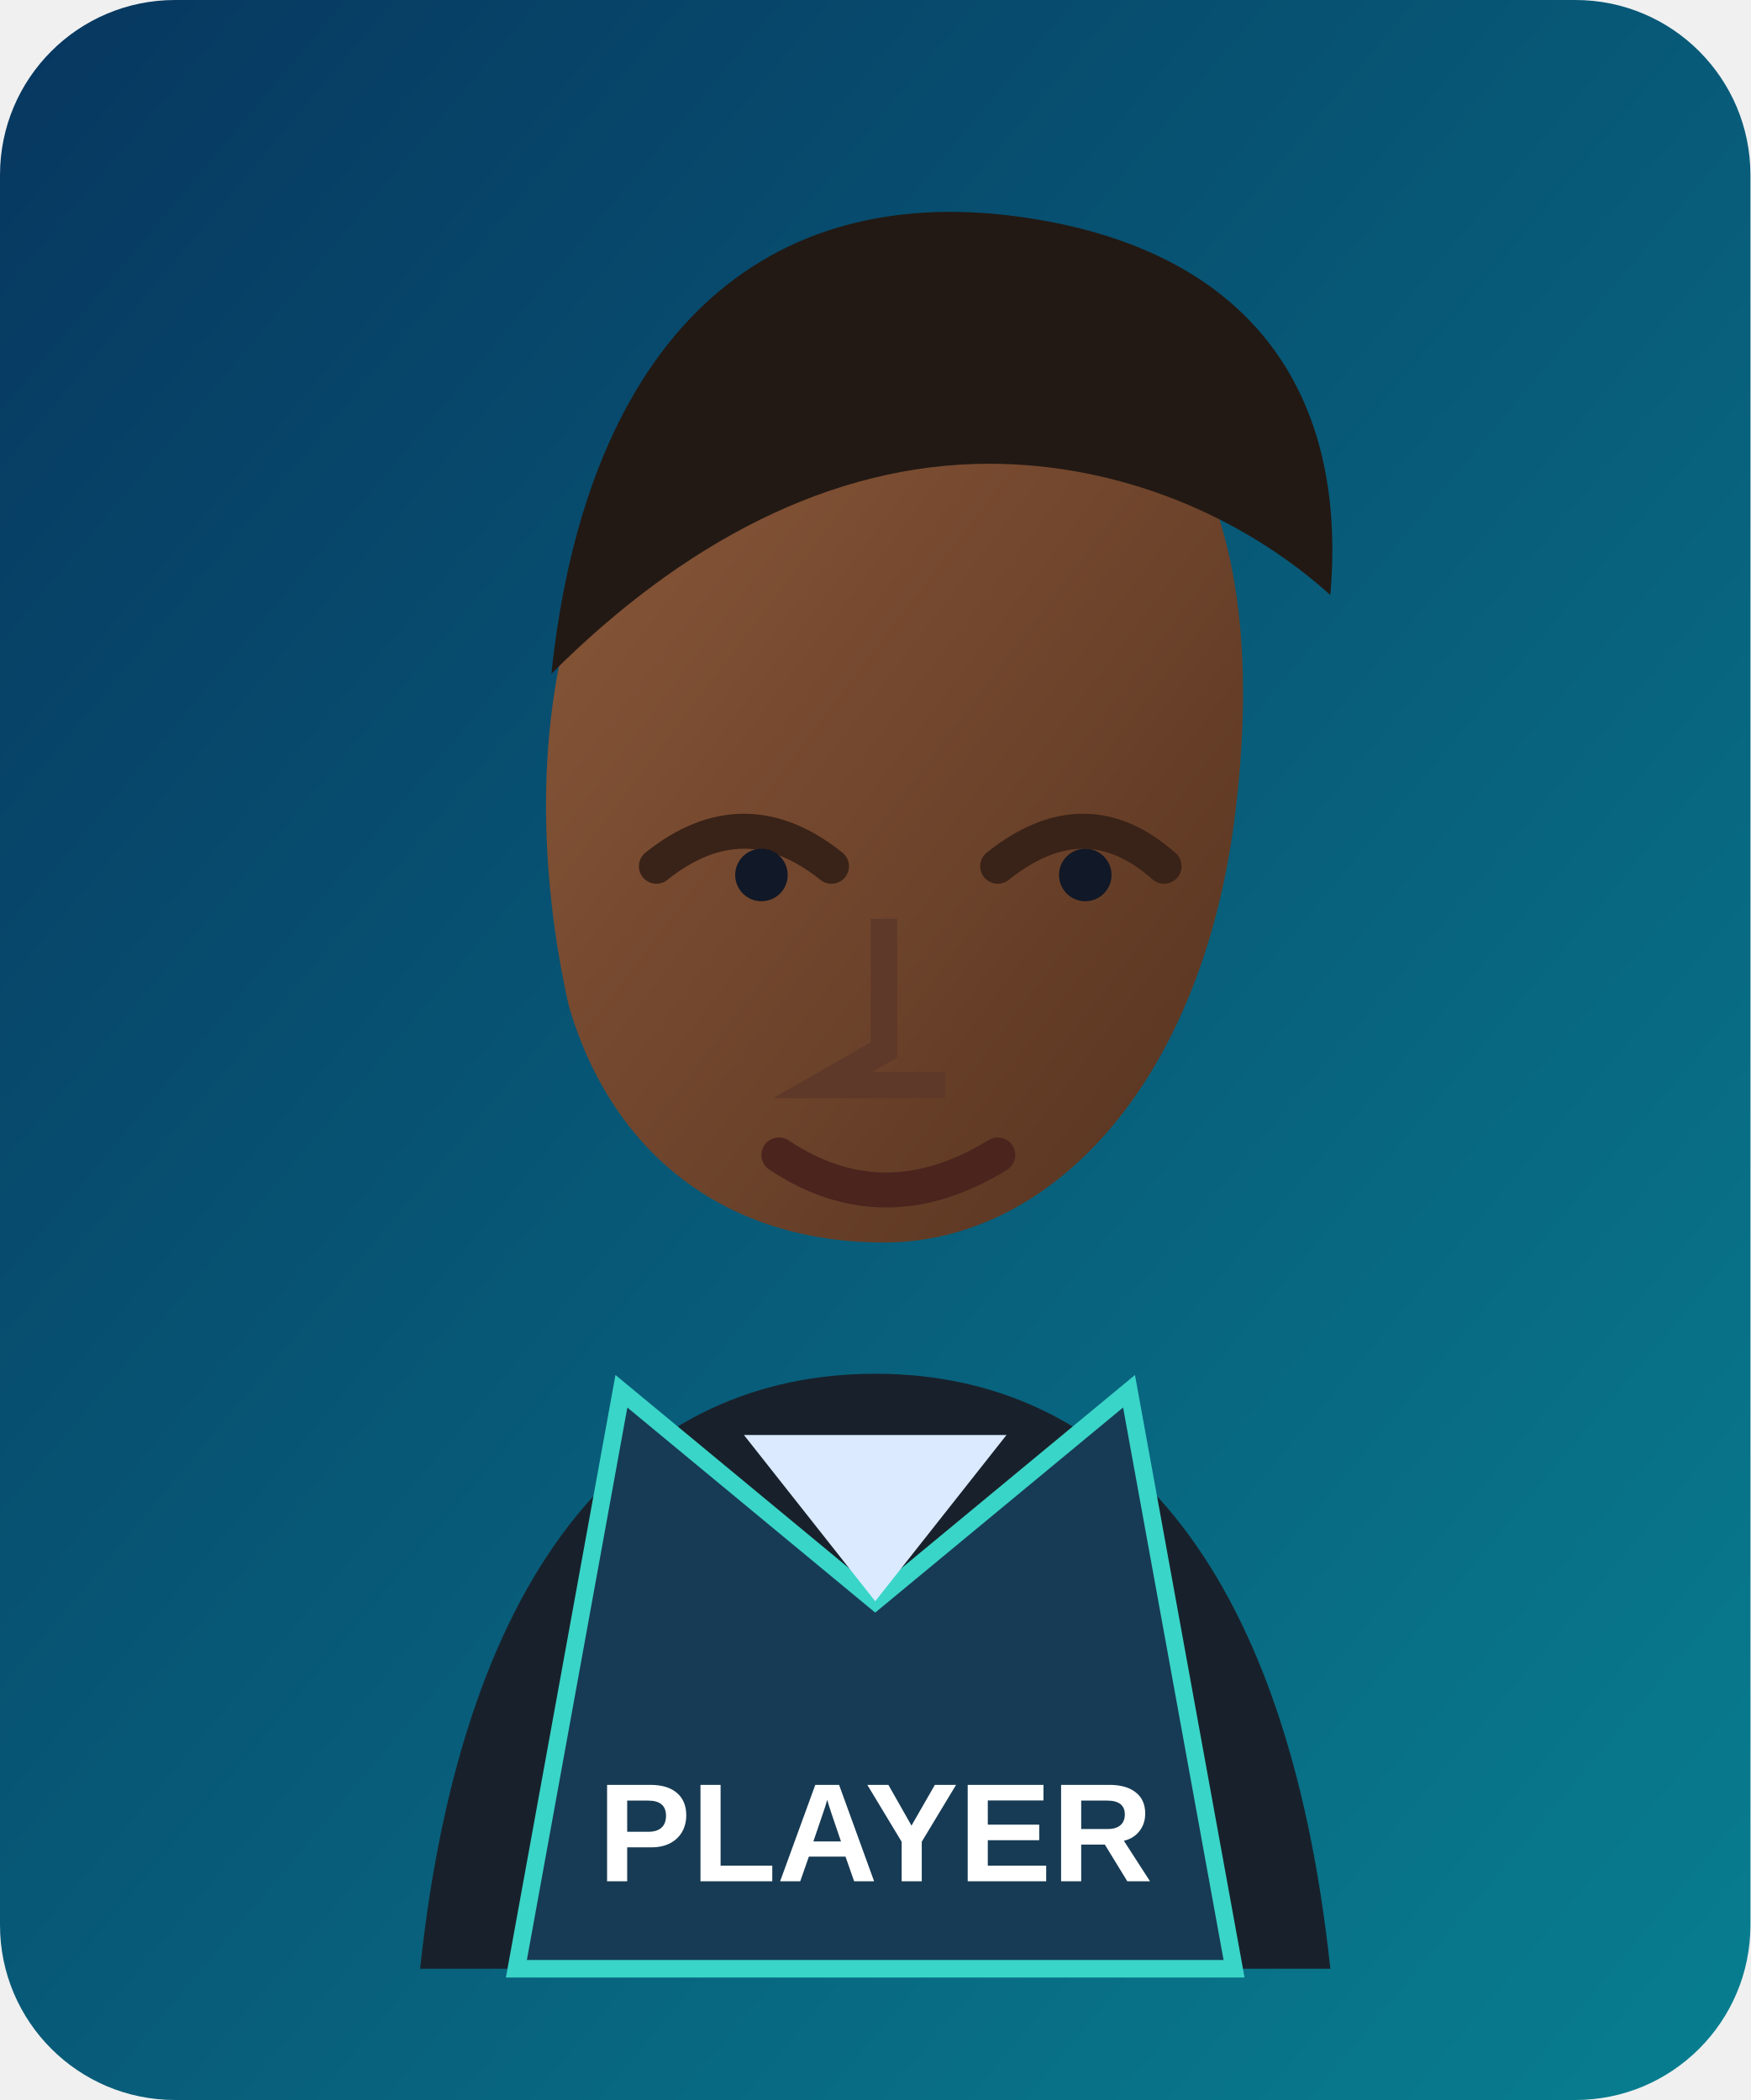
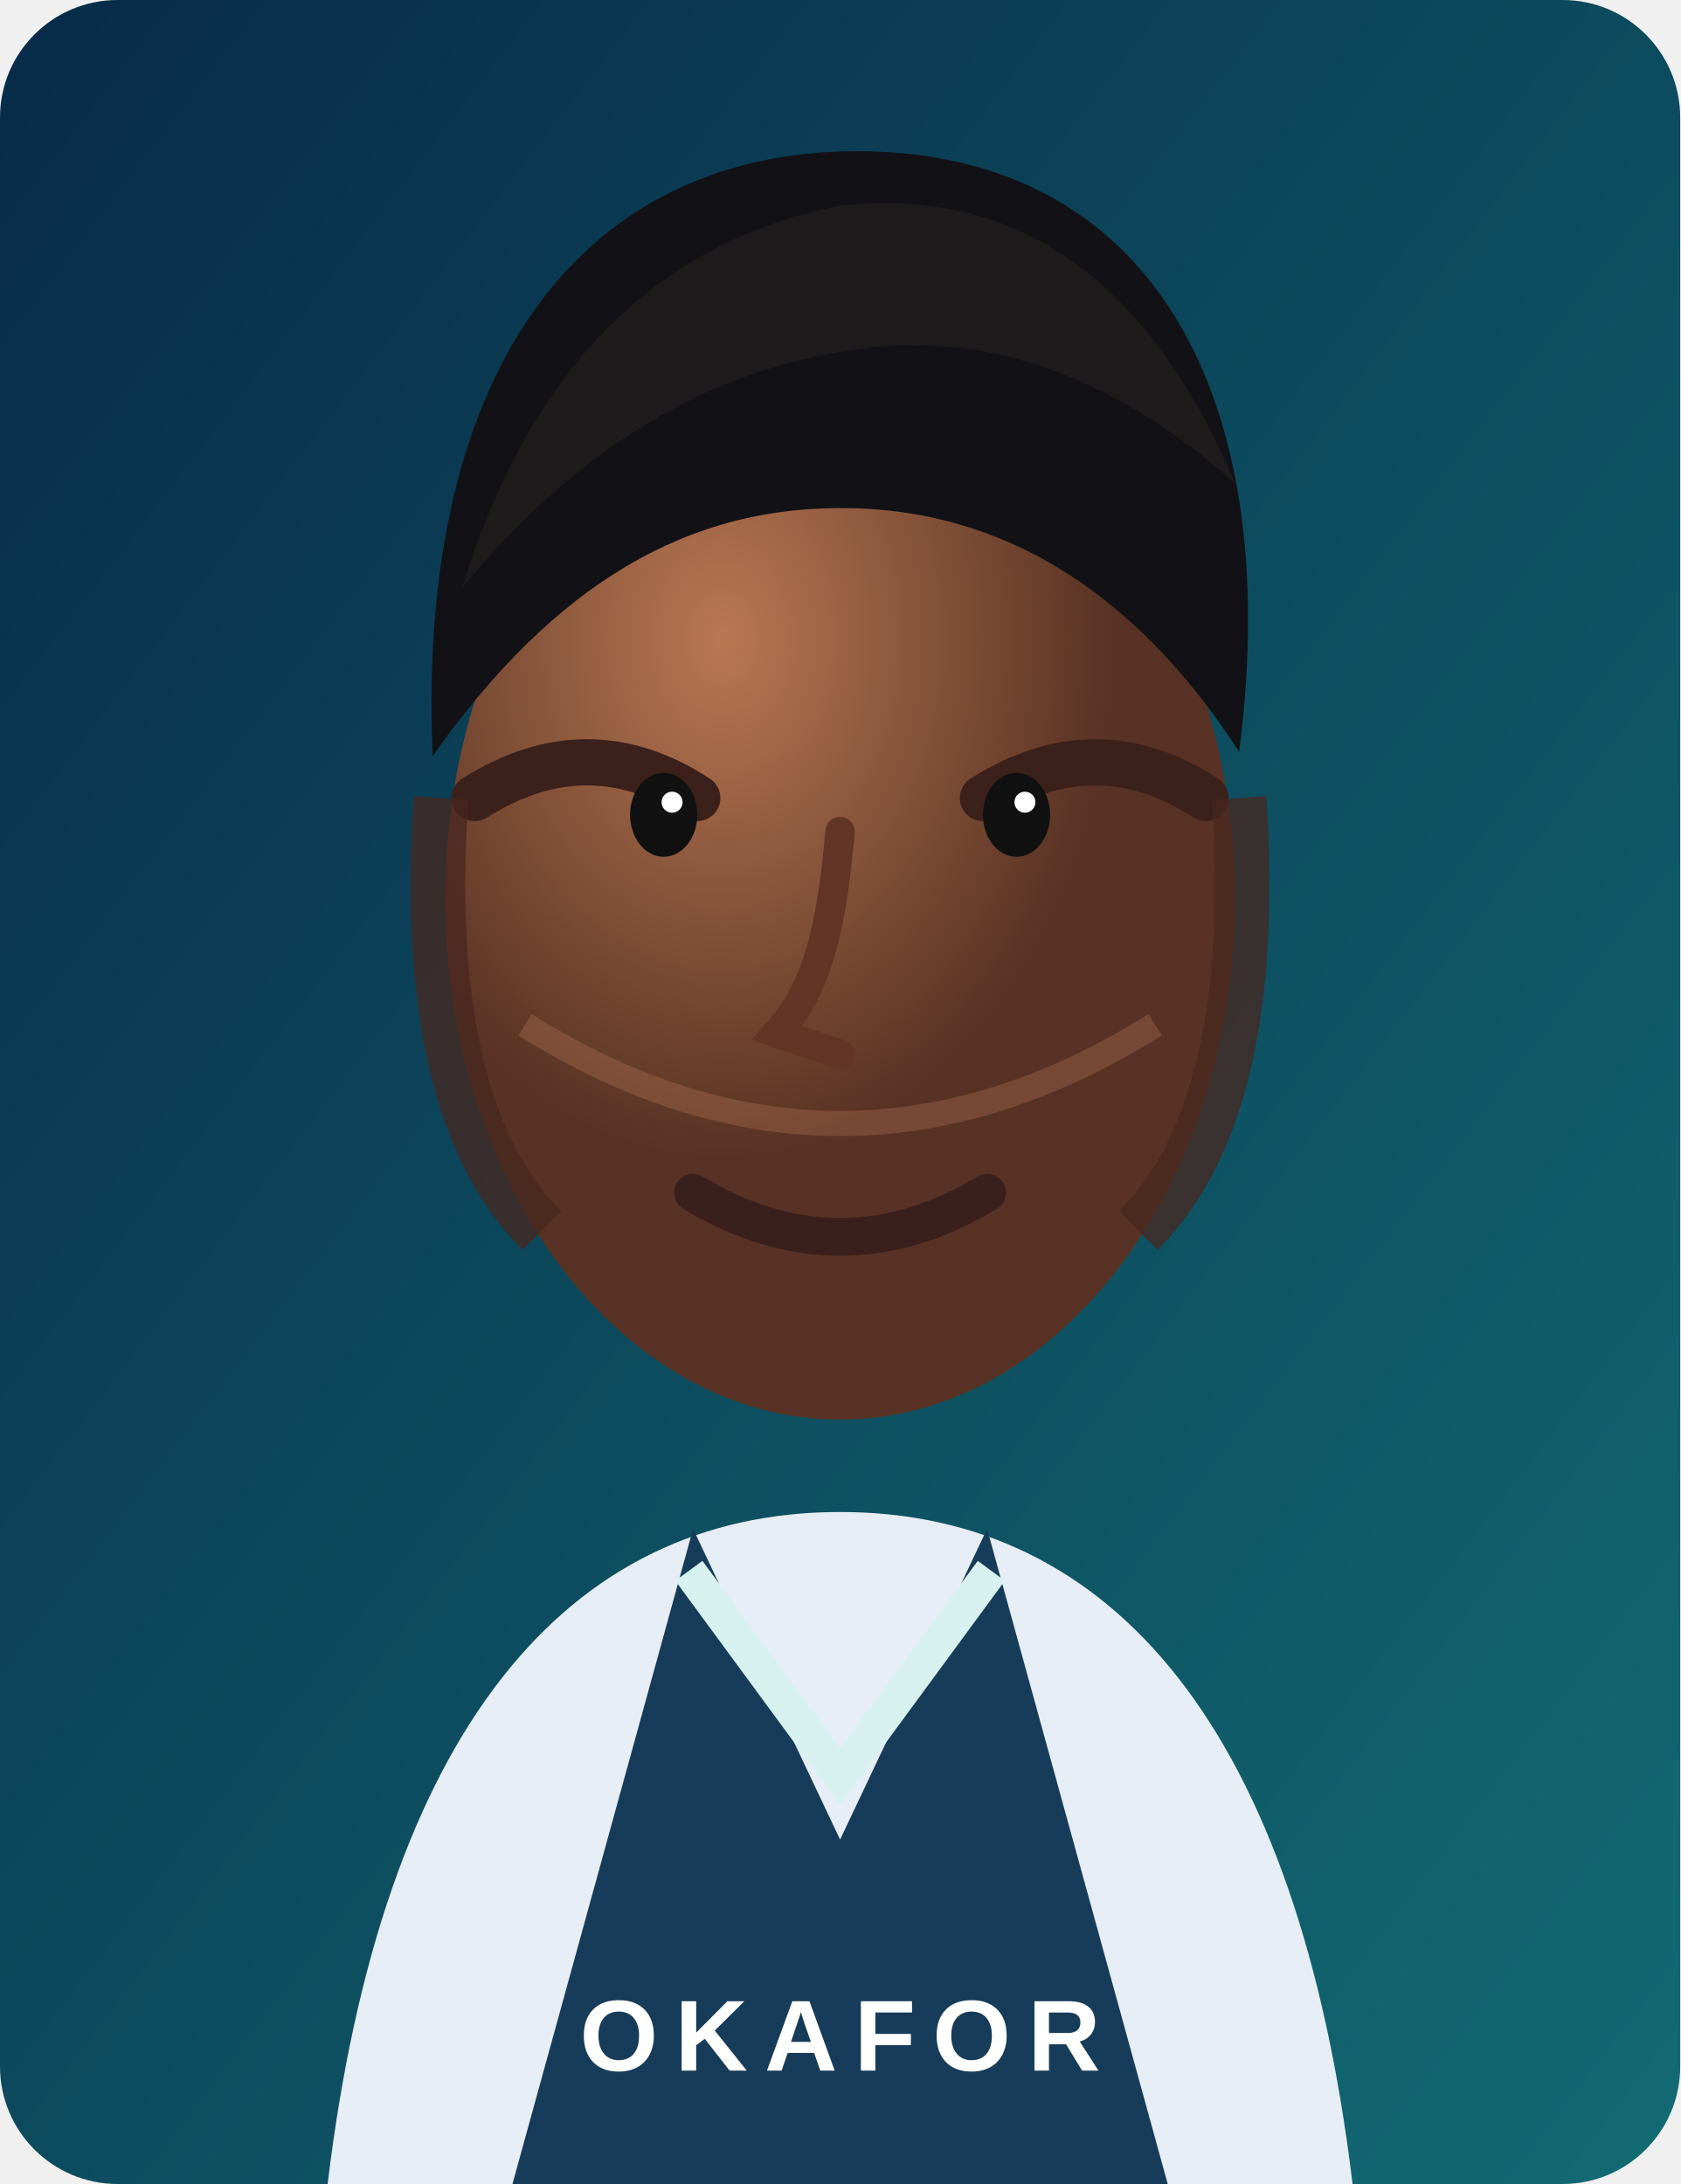
- <svg xmlns="http://www.w3.org/2000/svg" viewBox="0 0 200 240">
+ <svg xmlns="http://www.w3.org/2000/svg" viewBox="0 0 400 520">
  <defs>
-     <linearGradient id="bg" x1="0" y1="0" x2="1" y2="1">
-       <stop stop-color="#07365f" />
-       <stop offset="1" stop-color="#087f91" />
+     <linearGradient id="bg2" x2="1" y2="1">
+       <stop stop-color="#082b48" />
+       <stop offset="1" stop-color="#126b73" />
    </linearGradient>
-     <linearGradient id="skin" x1="0" y1="0" x2="1" y2="1">
-       <stop stop-color="#8d5a3b" />
-       <stop offset="1" stop-color="#55321f" />
-     </linearGradient>
+     <radialGradient id="skin2" cx="35%" cy="25%">
+       <stop stop-color="#b97852" />
+       <stop offset="1" stop-color="#583224" />
+     </radialGradient>
  </defs>
-   <rect width="200" height="240" rx="20" fill="url(#bg)" />
-   <path d="M48 225c5-47 25-68 52-68s47 21 52 68" fill="#18212b" />
-   <path d="M65 115c-7-31-1-68 31-76 37-9 50 17 45 55-4 30-21 48-40 48-18 0-31-10-36-27z" fill="url(#skin)" />
-   <path d="M63 77c4-38 24-57 55-52 25 4 36 20 34 43-10-9-24-15-39-15-18 0-35 9-50 24z" fill="#221914" />
-   <path d="M75 99q10-8 20 0M114 99q10-8 19 0" fill="none" stroke="#392217" stroke-width="4" stroke-linecap="round" />
-   <circle cx="87" cy="100" r="3" fill="#111827" />
-   <circle cx="124" cy="100" r="3" fill="#111827" />
-   <path d="M101 105v15l-7 4h14" fill="none" stroke="#5e3828" stroke-width="3" />
-   <path d="M89 132q12 8 25 0" fill="none" stroke="#4a241d" stroke-width="4" stroke-linecap="round" />
-   <path d="M71 159l29 24 29-24 12 66H59z" fill="#173b54" stroke="#39d5c8" stroke-width="2" />
-   <path d="M85 164l15 19 15-19" fill="#dbeafe" />
-   <text x="100" y="215" text-anchor="middle" fill="#fff" font-family="Arial" font-size="16" font-weight="900">PLAYER</text>
+   <rect width="400" height="520" rx="28" fill="url(#bg2)" />
+   <path d="M78 520c13-108 57-160 122-160s109 52 122 160z" fill="#e7edf5" />
+   <path d="M122 520l43-156 35 74 35-74 43 156z" fill="#173c59" />
+   <path d="M164 374l36 49 36-49" fill="none" stroke="#d7f1ef" stroke-width="8" />
+   <ellipse cx="200" cy="214" rx="94" ry="124" fill="url(#skin2)" />
+   <path d="M103 180c-4-94 37-144 101-144 70 0 102 58 91 143-22-34-52-57-92-58-39-1-71 18-100 59z" fill="#121216" />
+   <path d="M110 140q24-78 90-91 63-7 94 66-43-38-89-32-54 7-95 57z" fill="#1d1b1b" />
+   <path d="M113 190q27-17 53 0M234 190q27-17 53 0" fill="none" stroke="#3c211b" stroke-width="11" stroke-linecap="round" />
+   <ellipse cx="158" cy="194" rx="8" ry="10" fill="#111" />
+   <ellipse cx="242" cy="194" rx="8" ry="10" fill="#111" />
+   <circle cx="160" cy="191" r="2.5" fill="#fff" />
+   <circle cx="244" cy="191" r="2.5" fill="#fff" />
+   <path d="M200 198c-2 22-5 37-15 48l15 5" fill="none" stroke="#633526" stroke-width="7" stroke-linecap="round" />
+   <path d="M165 284q35 21 70 0" fill="none" stroke="#39201d" stroke-width="9" stroke-linecap="round" />
+   <path d="M125 244q75 47 150 0" fill="none" stroke="#d28b67" stroke-width="6" opacity=".25" />
+   <path d="M105 190q-5 74 24 103M295 190q5 74-24 103" fill="none" stroke="#47271f" stroke-width="13" opacity=".75" />
+   <text x="200" y="493" text-anchor="middle" fill="#fff" font-family="Arial" font-size="24" font-weight="700" letter-spacing="4">OKAFOR</text>
</svg>
